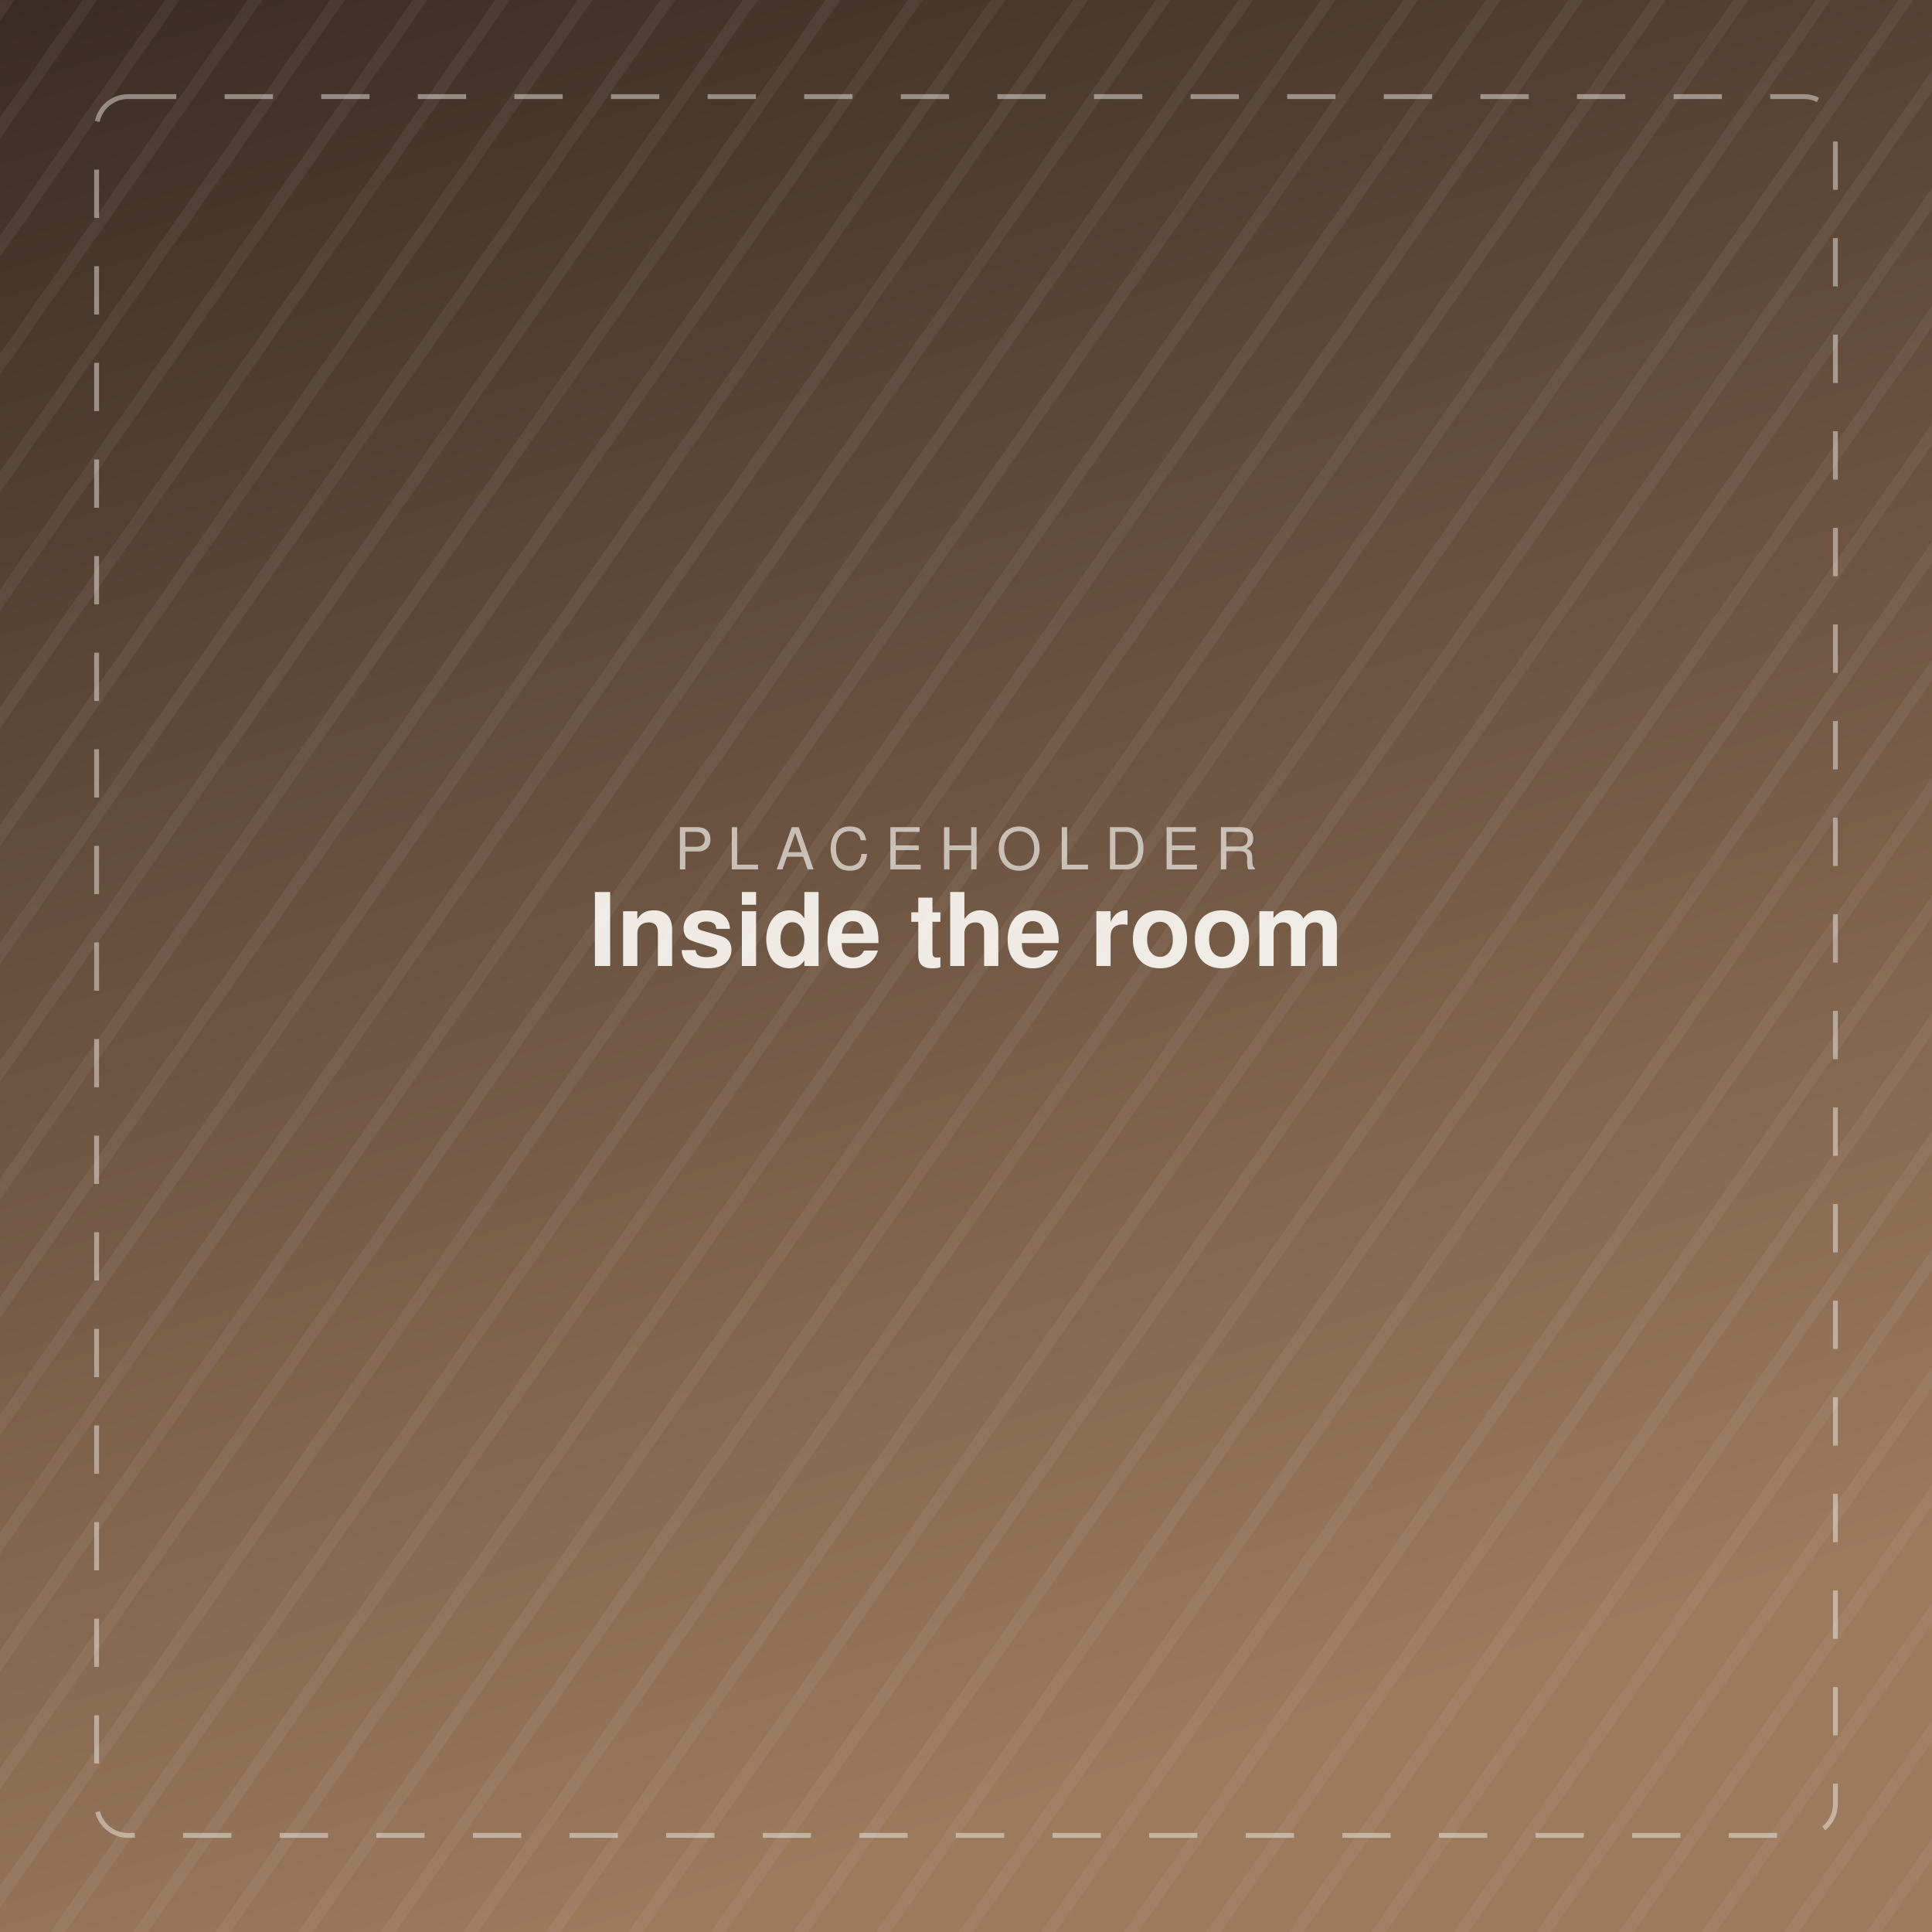
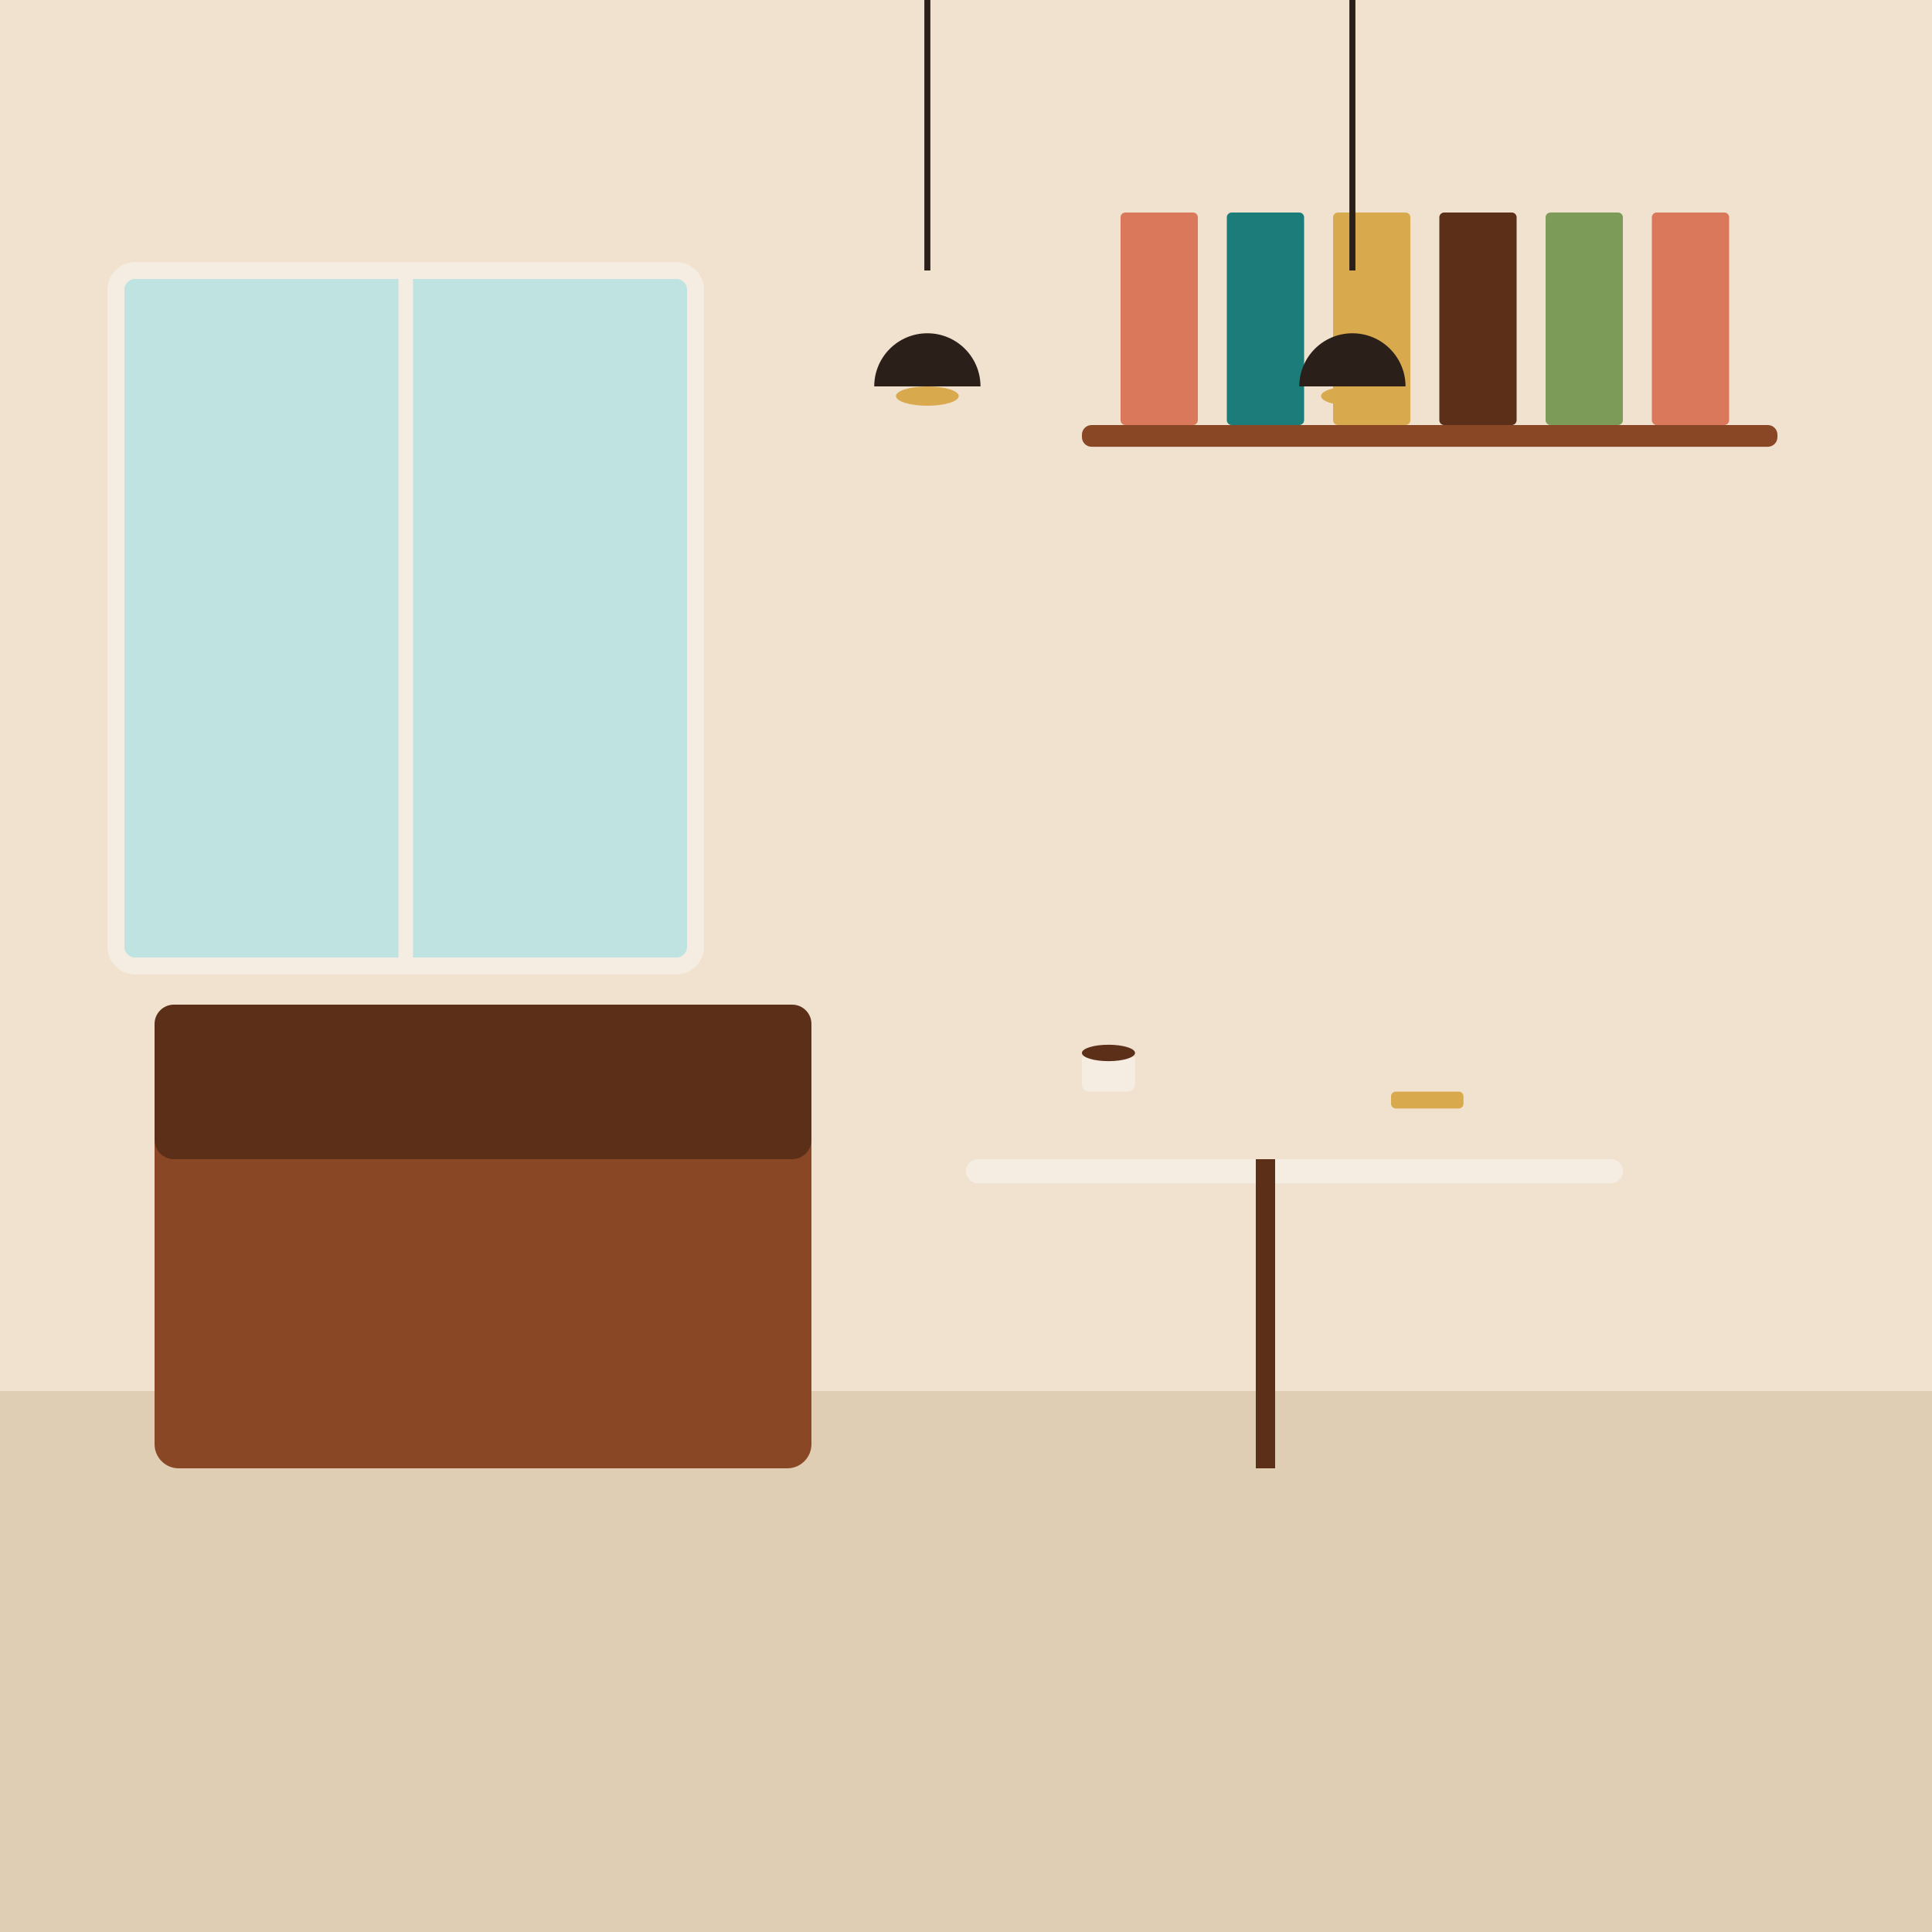
- <svg xmlns="http://www.w3.org/2000/svg" viewBox="0 0 800 800" width="800" height="800" role="img" aria-label="Placeholder: Inside the room">
-   <defs>
-     <linearGradient id="g" x1="0" y1="0" x2="0.3" y2="1">
-       <stop offset="0" stop-color="#3A2B22" />
-       <stop offset="1" stop-color="#9B7A5E" />
-     </linearGradient>
-     <pattern id="p" width="28" height="28" patternUnits="userSpaceOnUse" patternTransform="rotate(35)">
-       <rect width="28" height="28" fill="none" />
-       <line x1="0" y1="0" x2="0" y2="28" stroke="#FAF7F2" stroke-opacity="0.06" stroke-width="10" />
-     </pattern>
-   </defs>
-   <rect width="800" height="800" fill="url(#g)" />
-   <rect width="800" height="800" fill="url(#p)" />
-   <rect x="40" y="40" width="720" height="720" rx="13" fill="none" stroke="#FAF7F2" stroke-opacity="0.45" stroke-width="2" stroke-dasharray="20 20" />
-   <g transform="translate(400 400)" text-anchor="middle" fill="#FAF7F2" font-family="Helvetica,Arial,sans-serif">
-     <text y="-40" font-size="24" letter-spacing="6.4" opacity="0.65">PLACEHOLDER</text>
-     <text font-size="42" font-weight="600" opacity="0.92">
-       <tspan x="0" dy="0">Inside the room</tspan>
-     </text>
-   </g>
+ <svg xmlns="http://www.w3.org/2000/svg" viewBox="0 0 800 800" width="800" height="800" role="img" aria-label="Illustration: inside the room">
+   <rect width="800" height="800" fill="#F0E2CE" />
+   <rect width="800" height="800" fill="#F0E2CE" />
+   <rect y="576.0" width="800" height="224" fill="#DFCDB4" />
+   <rect x="48.0" y="112" width="240.0" height="288.0" rx="8" fill="#BFE3E0" stroke="#F6EDE2" stroke-width="7" />
+   <path d="M168.0 112 L168.0 400.0" stroke="#F6EDE2" stroke-width="6" />
+   <rect x="448" y="176.0" width="288.0" height="9" rx="4" fill="#8A4726" />
+   <rect x="464" y="88.0" width="32.0" height="88.0" rx="2" fill="#D9785B" />
+   <rect x="508" y="88.0" width="32.0" height="88.0" rx="2" fill="#1C7C7A" />
+   <rect x="552.0" y="88.0" width="32.0" height="88.0" rx="2" fill="#D9A94E" />
+   <rect x="596.0" y="88.0" width="32.0" height="88.0" rx="2" fill="#5C2F19" />
+   <rect x="640.0" y="88.0" width="32.0" height="88.0" rx="2" fill="#7C9A58" />
+   <rect x="684.0" y="88.0" width="32.0" height="88.0" rx="2" fill="#D9785B" />
+   <rect x="64.0" y="448" width="272.0" height="160.0" rx="10" fill="#8A4726" />
+   <rect x="64.0" y="416.0" width="272.0" height="64.0" rx="8" fill="#5C2F19" />
+   <rect x="400.0" y="480.0" width="272.0" height="10" rx="5" fill="#F6EDE2" />
+   <rect x="520.0" y="480.0" width="8" height="128.0" fill="#5C2F19" />
+   <rect x="448" y="436" width="22" height="16" rx="3" fill="#F6EDE2" />
+   <ellipse cx="459" cy="436" rx="11" ry="3.4" fill="#5C2F19" />
+   <rect x="576.0" y="452" width="30" height="7" rx="2" fill="#D9A94E" />
+   <path d="M384.0 0 L384.0 112" stroke="#2B1F1A" stroke-width="2.5" />
+   <path d="M362.0 160.0 a 22 22 0 0 1 44 0 Z" fill="#2B1F1A" />
+   <ellipse cx="384.0" cy="164.0" rx="13" ry="4" fill="#D9A94E" />
+   <path d="M560.0 0 L560.0 112" stroke="#2B1F1A" stroke-width="2.5" />
+   <path d="M538.0 160.0 a 22 22 0 0 1 44 0 Z" fill="#2B1F1A" />
+   <ellipse cx="560.0" cy="164.0" rx="13" ry="4" fill="#D9A94E" />
</svg>
